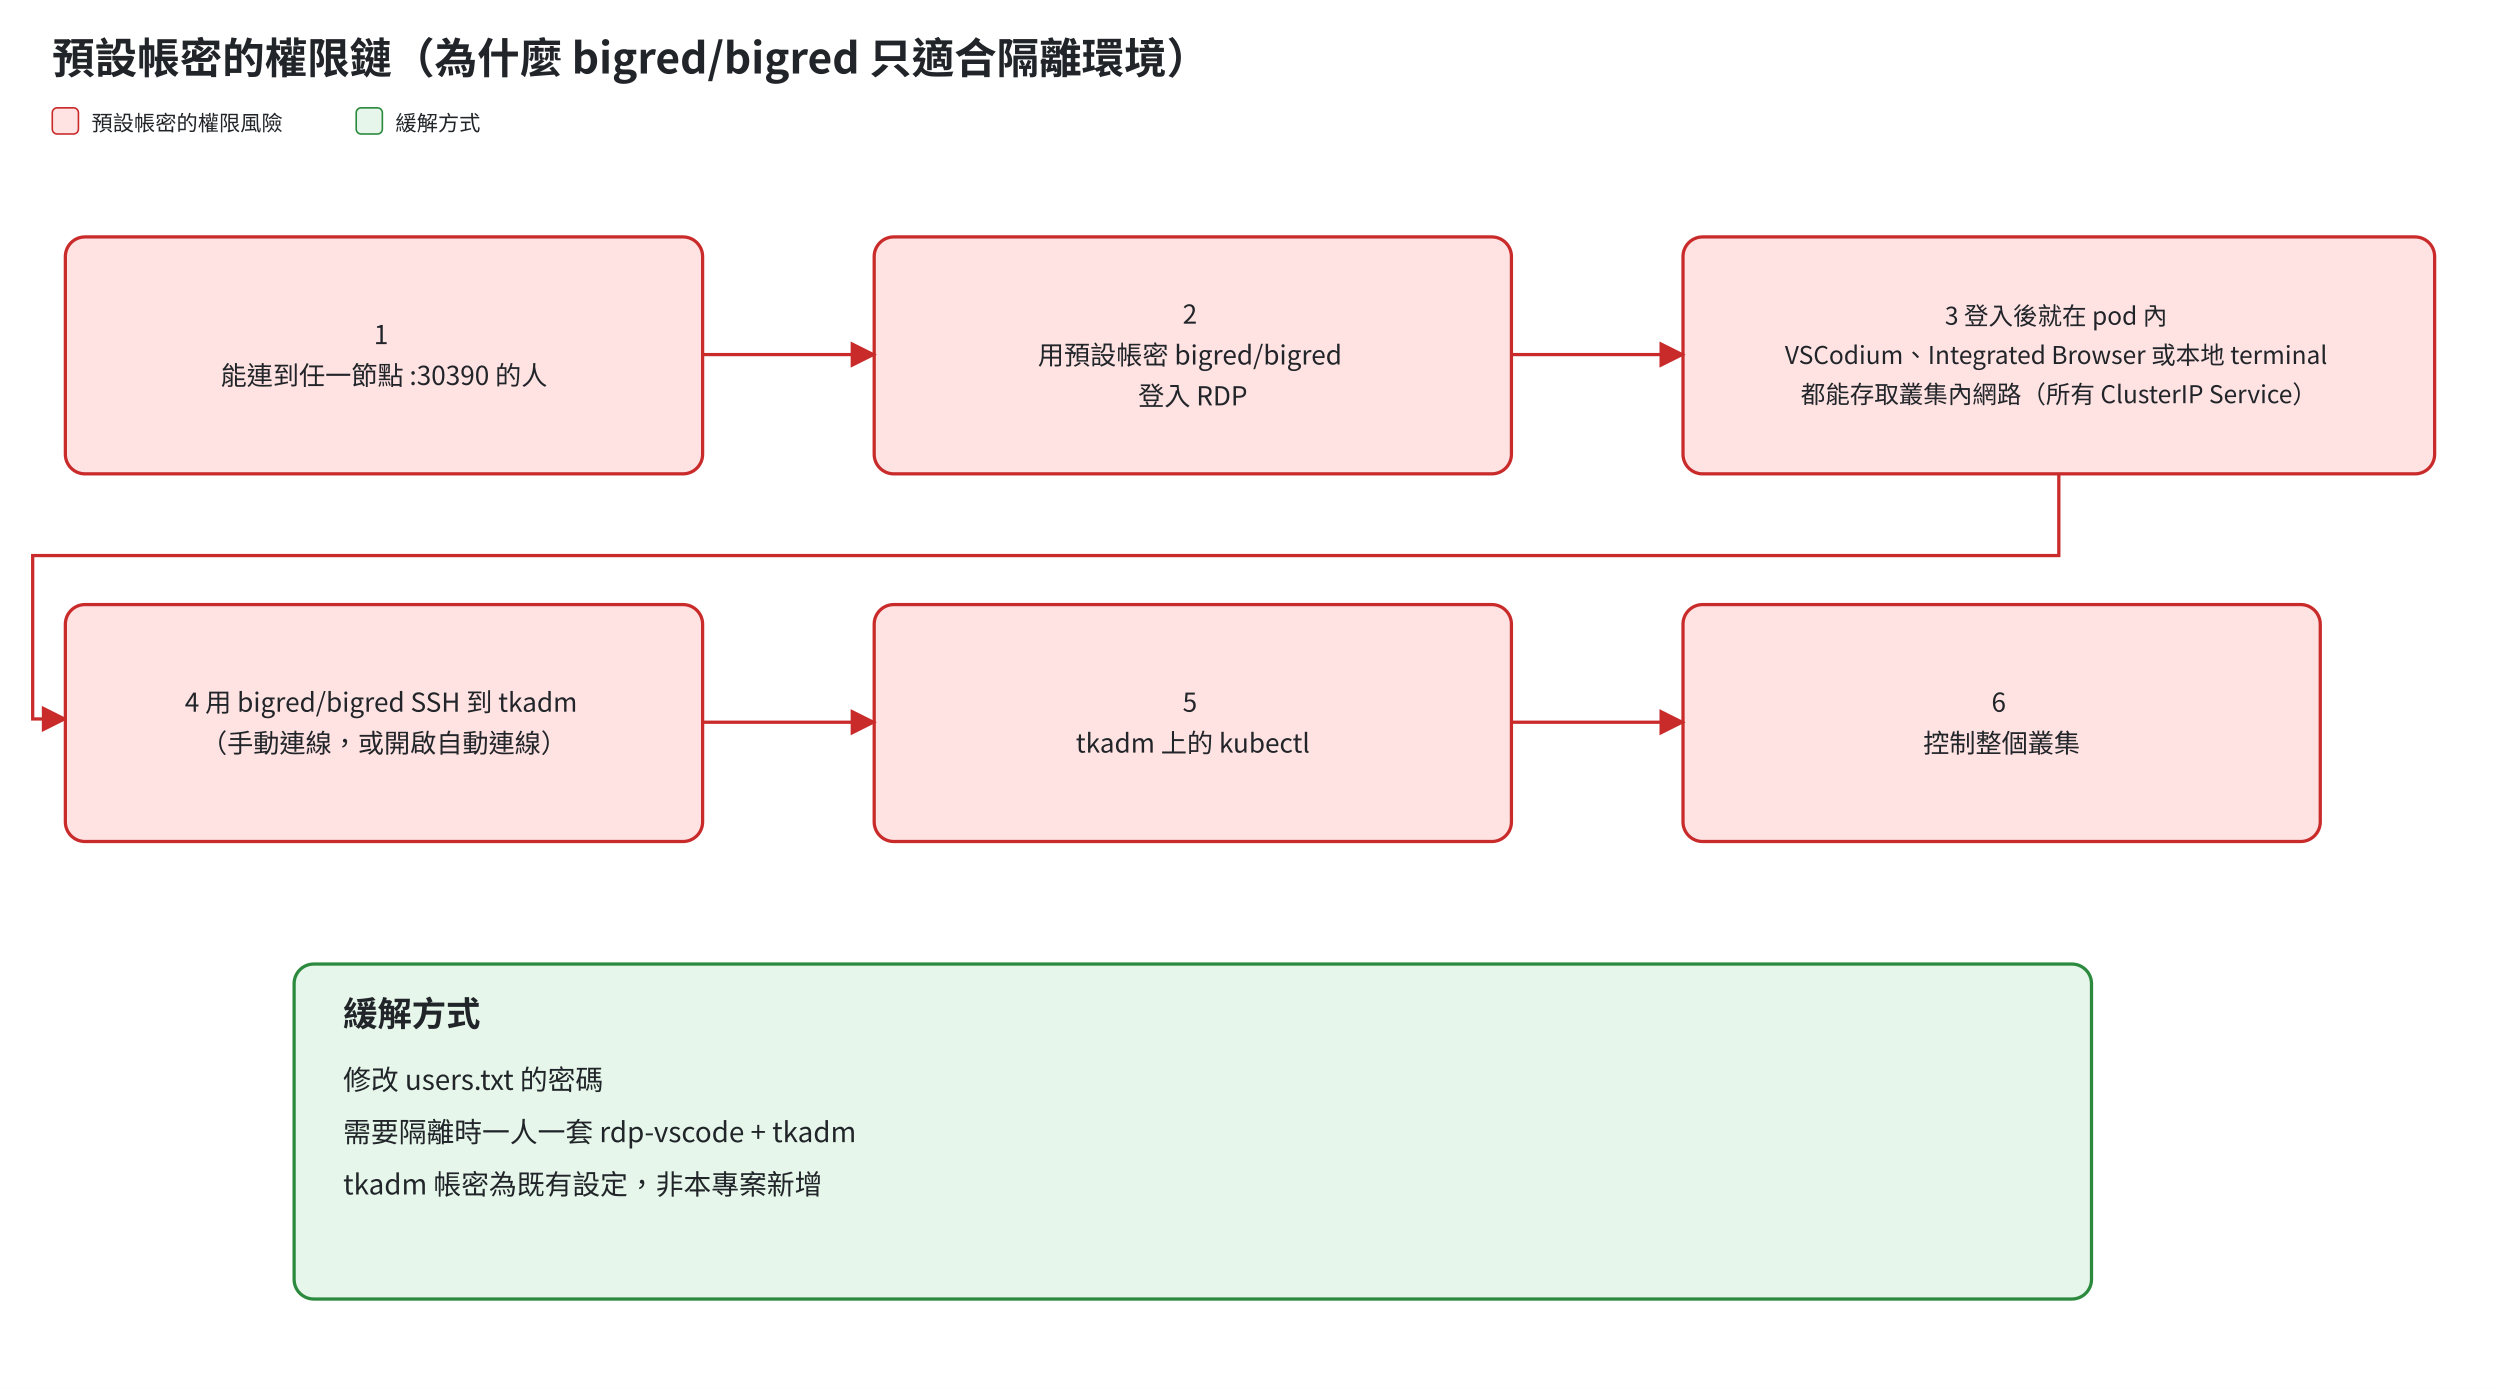
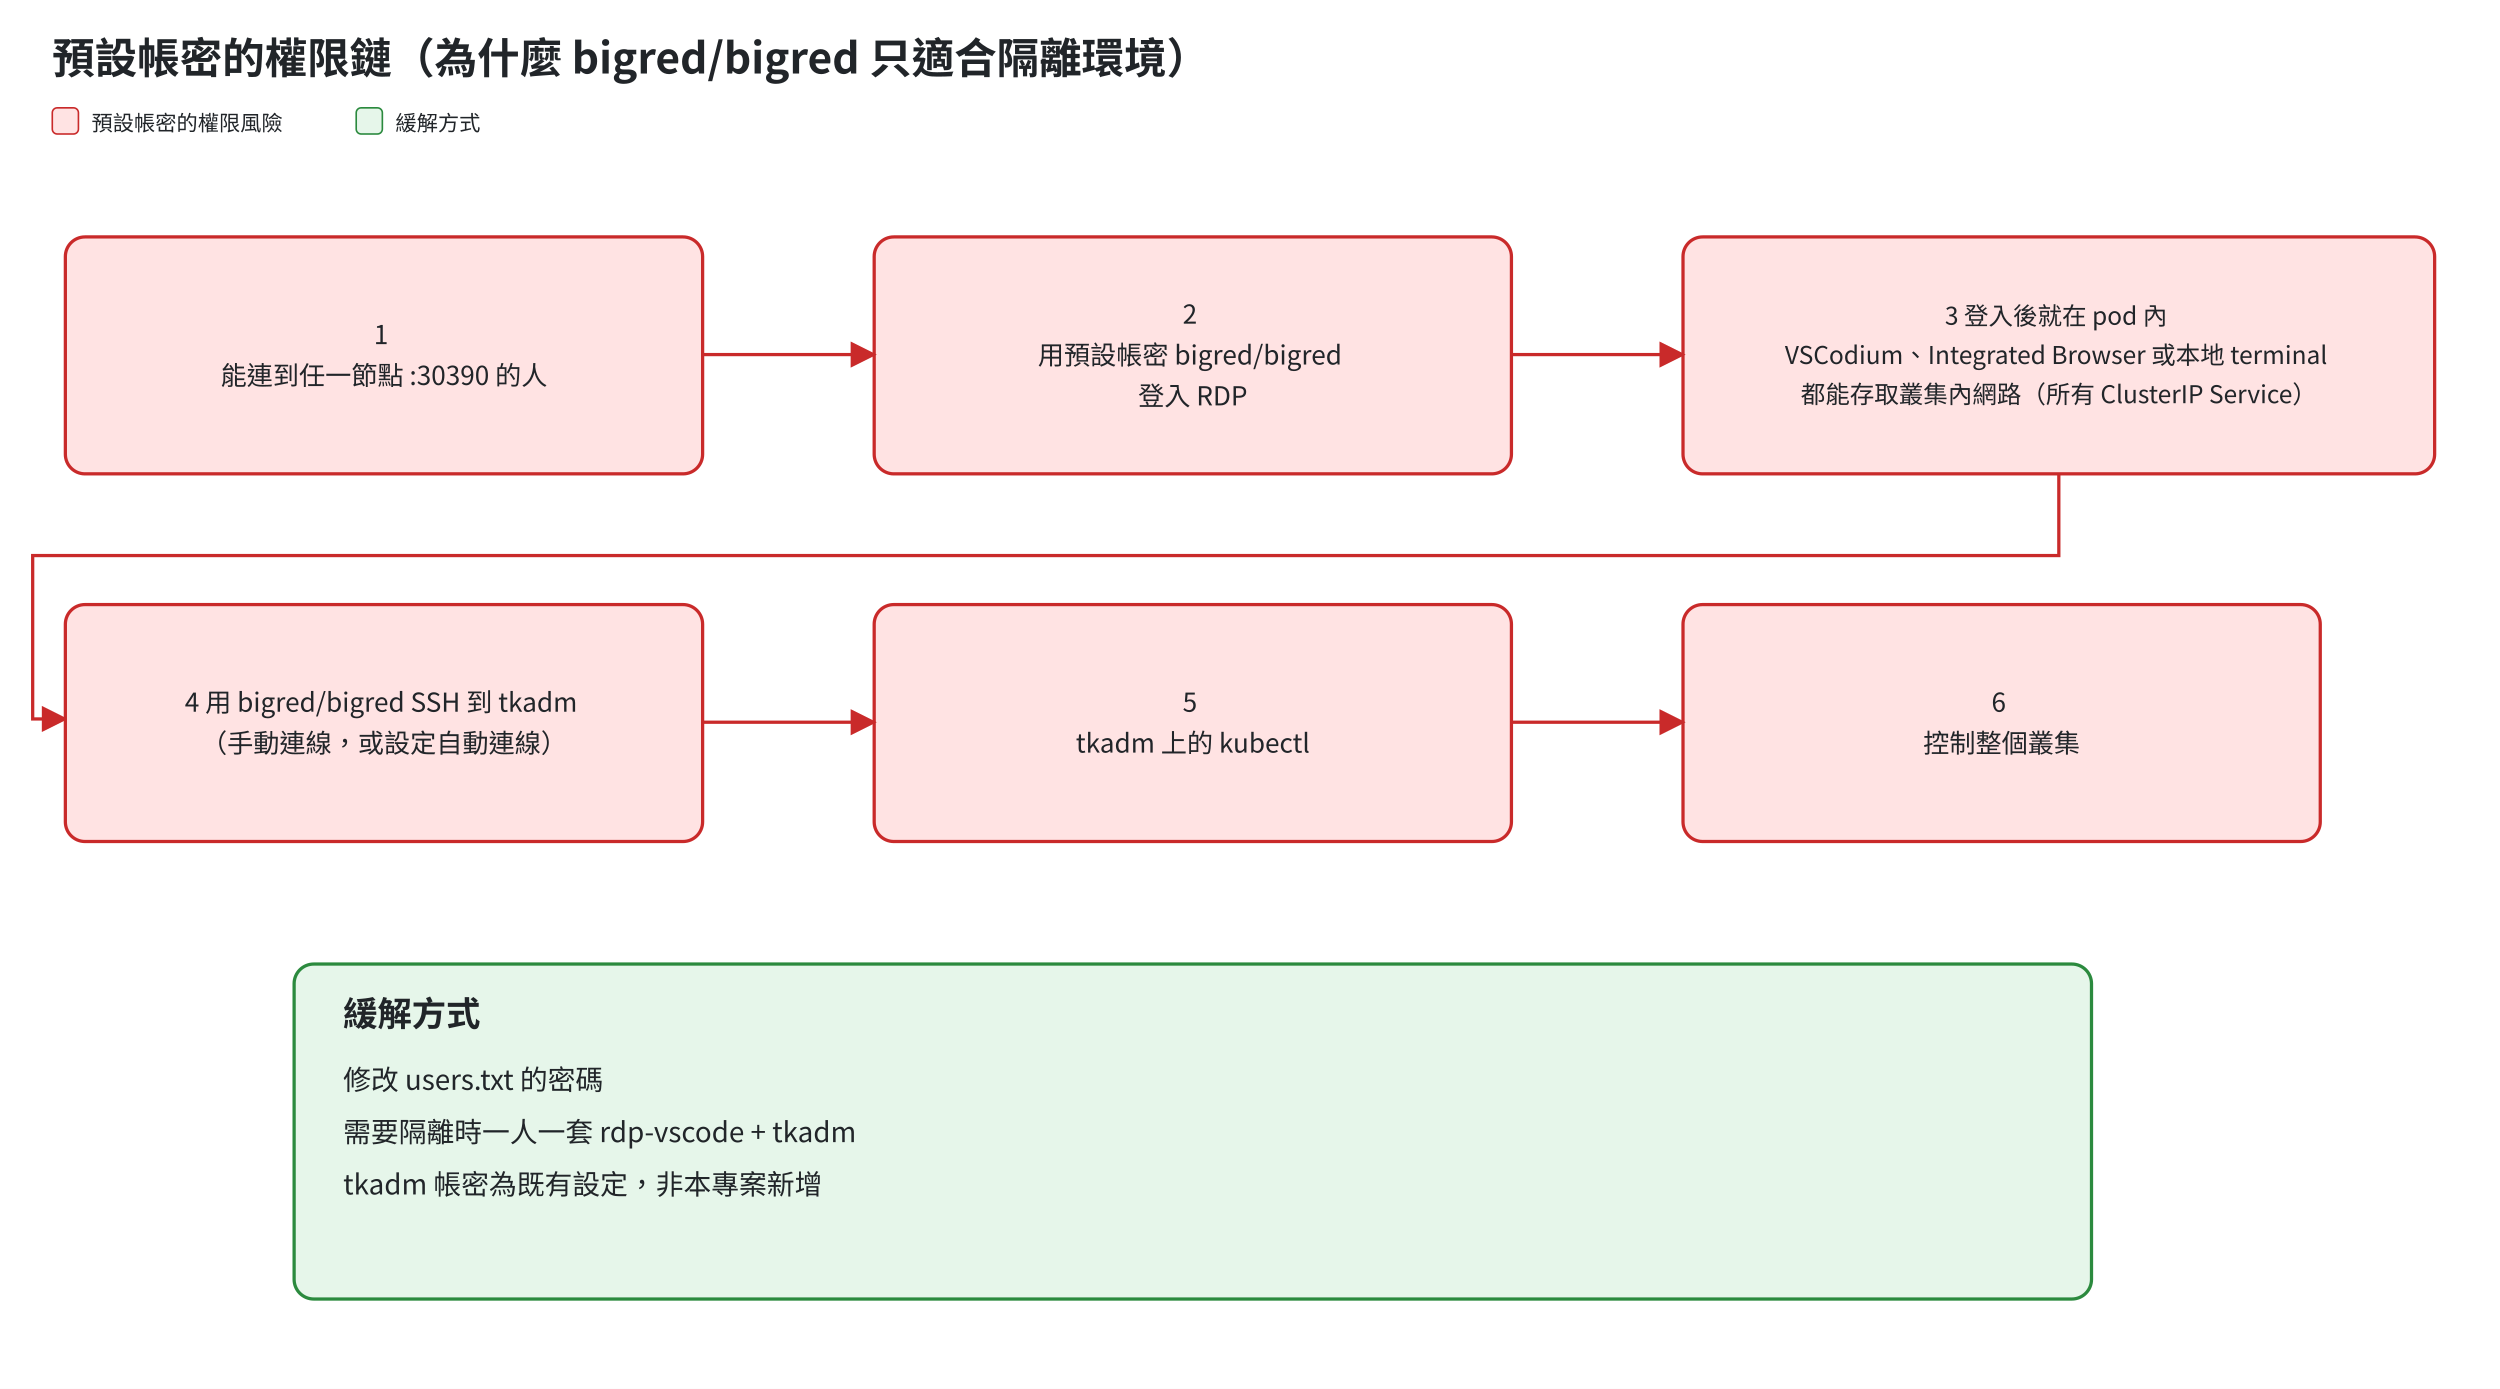
<svg xmlns="http://www.w3.org/2000/svg" version="1.1" width="1530" height="850" viewBox="0 0 1530 850">
  <rect width="1530" height="850" fill="#ffffff" />
  <defs>
    <marker id="arrow-gray" viewBox="0 0 10 10" refX="9" refY="5" markerWidth="8" markerHeight="8" orient="auto">
      <path d="M 0 0 L 10 5 L 0 10 z" fill="#495057" />
    </marker>
    <marker id="arrow-blue" viewBox="0 0 10 10" refX="9" refY="5" markerWidth="8" markerHeight="8" orient="auto">
      <path d="M 0 0 L 10 5 L 0 10 z" fill="#1c64c8" />
    </marker>
    <marker id="arrow-green" viewBox="0 0 10 10" refX="9" refY="5" markerWidth="8" markerHeight="8" orient="auto">
      <path d="M 0 0 L 10 5 L 0 10 z" fill="#2b8a3e" />
    </marker>
    <marker id="arrow-amber" viewBox="0 0 10 10" refX="9" refY="5" markerWidth="8" markerHeight="8" orient="auto">
      <path d="M 0 0 L 10 5 L 0 10 z" fill="#d9480f" />
    </marker>
    <marker id="arrow-red" viewBox="0 0 10 10" refX="9" refY="5" markerWidth="8" markerHeight="8" orient="auto">
      <path d="M 0 0 L 10 5 L 0 10 z" fill="#c92a2a" />
    </marker>
  </defs>
  <g font-family="&quot;Noto Sans CJK TC&quot;,&quot;Noto Sans TC&quot;,&quot;Microsoft JhengHei&quot;,&quot;PingFang TC&quot;,sans-serif" fill="#212529" font-size="16">
    <text x="32" y="45" font-size="26" text-anchor="start" font-weight="700">
      <tspan x="32" dy="0">預設帳密的權限鏈（為什麼 bigred/bigred 只適合隔離環境）</tspan>
    </text>
    <rect x="32" y="66" width="16" height="16" rx="3" fill="#ffe3e3" stroke="#c92a2a" />
    <text x="56" y="80" font-size="13" text-anchor="start">
      <tspan x="56" dy="0">預設帳密的權限風險</tspan>
    </text>
    <rect x="218" y="66" width="16" height="16" rx="3" fill="#e6f6ea" stroke="#2b8a3e" />
    <text x="242" y="80" font-size="13" text-anchor="start">
      <tspan x="242" dy="0">緩解方式</tspan>
    </text>
    <rect x="40" y="145" width="390" height="145" rx="12" fill="#ffe3e3" stroke="#c92a2a" stroke-width="2" />
    <text x="235.0" y="210.6" font-size="16" text-anchor="middle">
      <tspan x="235.0" dy="0">1</tspan>
      <tspan x="235.0" dy="25">能連到任一節點 :30390 的人</tspan>
    </text>
    <rect x="535" y="145" width="390" height="145" rx="12" fill="#ffe3e3" stroke="#c92a2a" stroke-width="2" />
    <text x="730.0" y="198.1" font-size="16" text-anchor="middle">
      <tspan x="730.0" dy="0">2</tspan>
      <tspan x="730.0" dy="25">用預設帳密 bigred/bigred</tspan>
      <tspan x="730.0" dy="25">登入 RDP</tspan>
    </text>
    <rect x="1030" y="145" width="460" height="145" rx="12" fill="#ffe3e3" stroke="#c92a2a" stroke-width="2" />
    <text x="1260.0" y="198.75" font-size="15" text-anchor="middle">
      <tspan x="1260.0" dy="0">3 登入後就在 pod 內</tspan>
      <tspan x="1260.0" dy="24">VSCodium、Integrated Browser 或本地 terminal</tspan>
      <tspan x="1260.0" dy="24">都能存取叢集內網路（所有 ClusterIP Service）</tspan>
    </text>
    <path d="M 430 217 H 535" fill="none" stroke="#c92a2a" stroke-width="2" marker-end="url(#arrow-red)" />
    <path d="M 925 217 H 1030" fill="none" stroke="#c92a2a" stroke-width="2" marker-end="url(#arrow-red)" />
    <path d="M 1260 290 V 340 H 20 V 440 H 40" fill="none" stroke="#c92a2a" stroke-width="2" marker-end="url(#arrow-red)" />
    <rect x="40" y="370" width="390" height="145" rx="12" fill="#ffe3e3" stroke="#c92a2a" stroke-width="2" />
    <text x="235.0" y="435.6" font-size="16" text-anchor="middle">
      <tspan x="235.0" dy="0">4 用 bigred/bigred SSH 到 tkadm</tspan>
-       <tspan x="235.0" dy="25">（手動連線，或開啟自動連線）</tspan>
+       <tspan x="235.0" dy="25">（手動連線，或設定自動連線）</tspan>
    </text>
    <rect x="535" y="370" width="390" height="145" rx="12" fill="#ffe3e3" stroke="#c92a2a" stroke-width="2" />
    <text x="730.0" y="435.6" font-size="16" text-anchor="middle">
      <tspan x="730.0" dy="0">5</tspan>
      <tspan x="730.0" dy="25">tkadm 上的 kubectl</tspan>
    </text>
    <rect x="1030" y="370" width="390" height="145" rx="12" fill="#ffe3e3" stroke="#c92a2a" stroke-width="2" />
    <text x="1225.0" y="435.6" font-size="16" text-anchor="middle">
      <tspan x="1225.0" dy="0">6</tspan>
      <tspan x="1225.0" dy="25">控制整個叢集</tspan>
    </text>
    <path d="M 430 442 H 535" fill="none" stroke="#c92a2a" stroke-width="2" marker-end="url(#arrow-red)" />
    <path d="M 925 442 H 1030" fill="none" stroke="#c92a2a" stroke-width="2" marker-end="url(#arrow-red)" />
    <rect x="180" y="590" width="1100" height="205" rx="12" fill="#e6f6ea" stroke="#2b8a3e" stroke-width="2" />
    <text x="210" y="628" font-size="21" text-anchor="start" font-weight="700">
      <tspan x="210" dy="0">緩解方式</tspan>
    </text>
    <text x="210" y="667" font-size="17" text-anchor="start">
      <tspan x="210" dy="0">修改 users.txt 的密碼</tspan>
      <tspan x="210" dy="32">需要隔離時一人一套 rdp-vscode + tkadm</tspan>
      <tspan x="210" dy="32">tkadm 帳密為既有設定，非本專案新增</tspan>
    </text>
  </g>
</svg>
